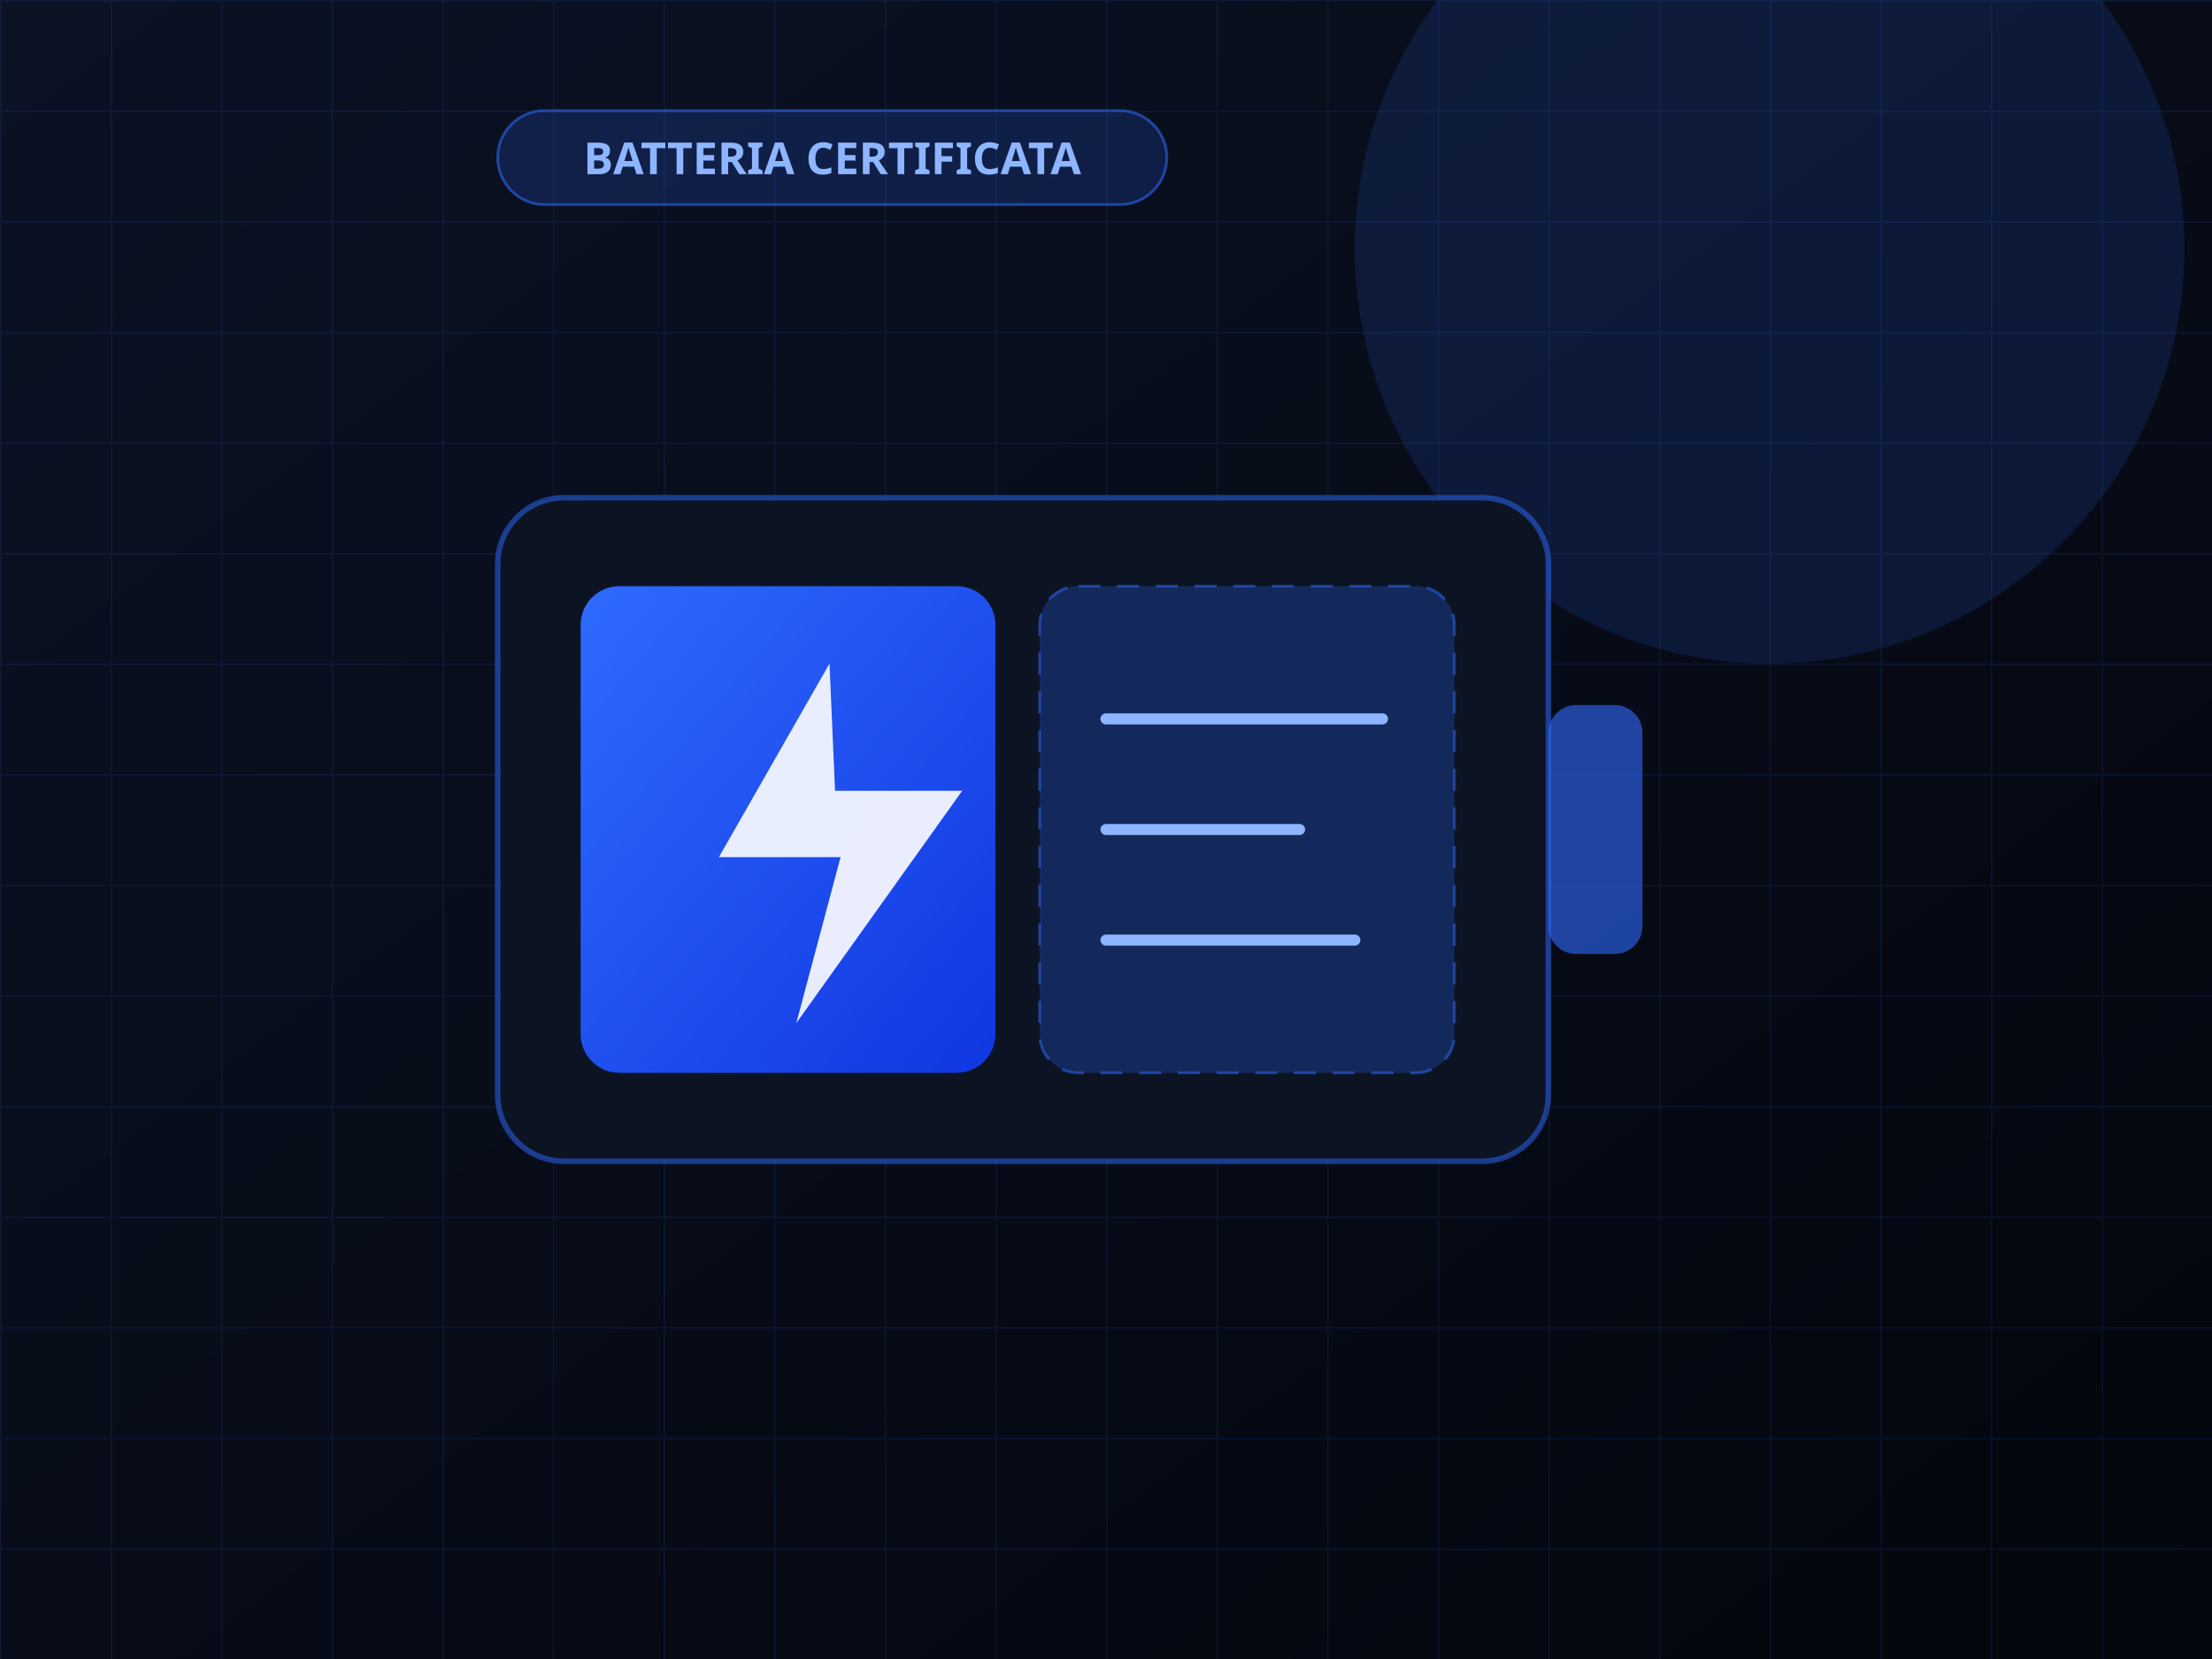
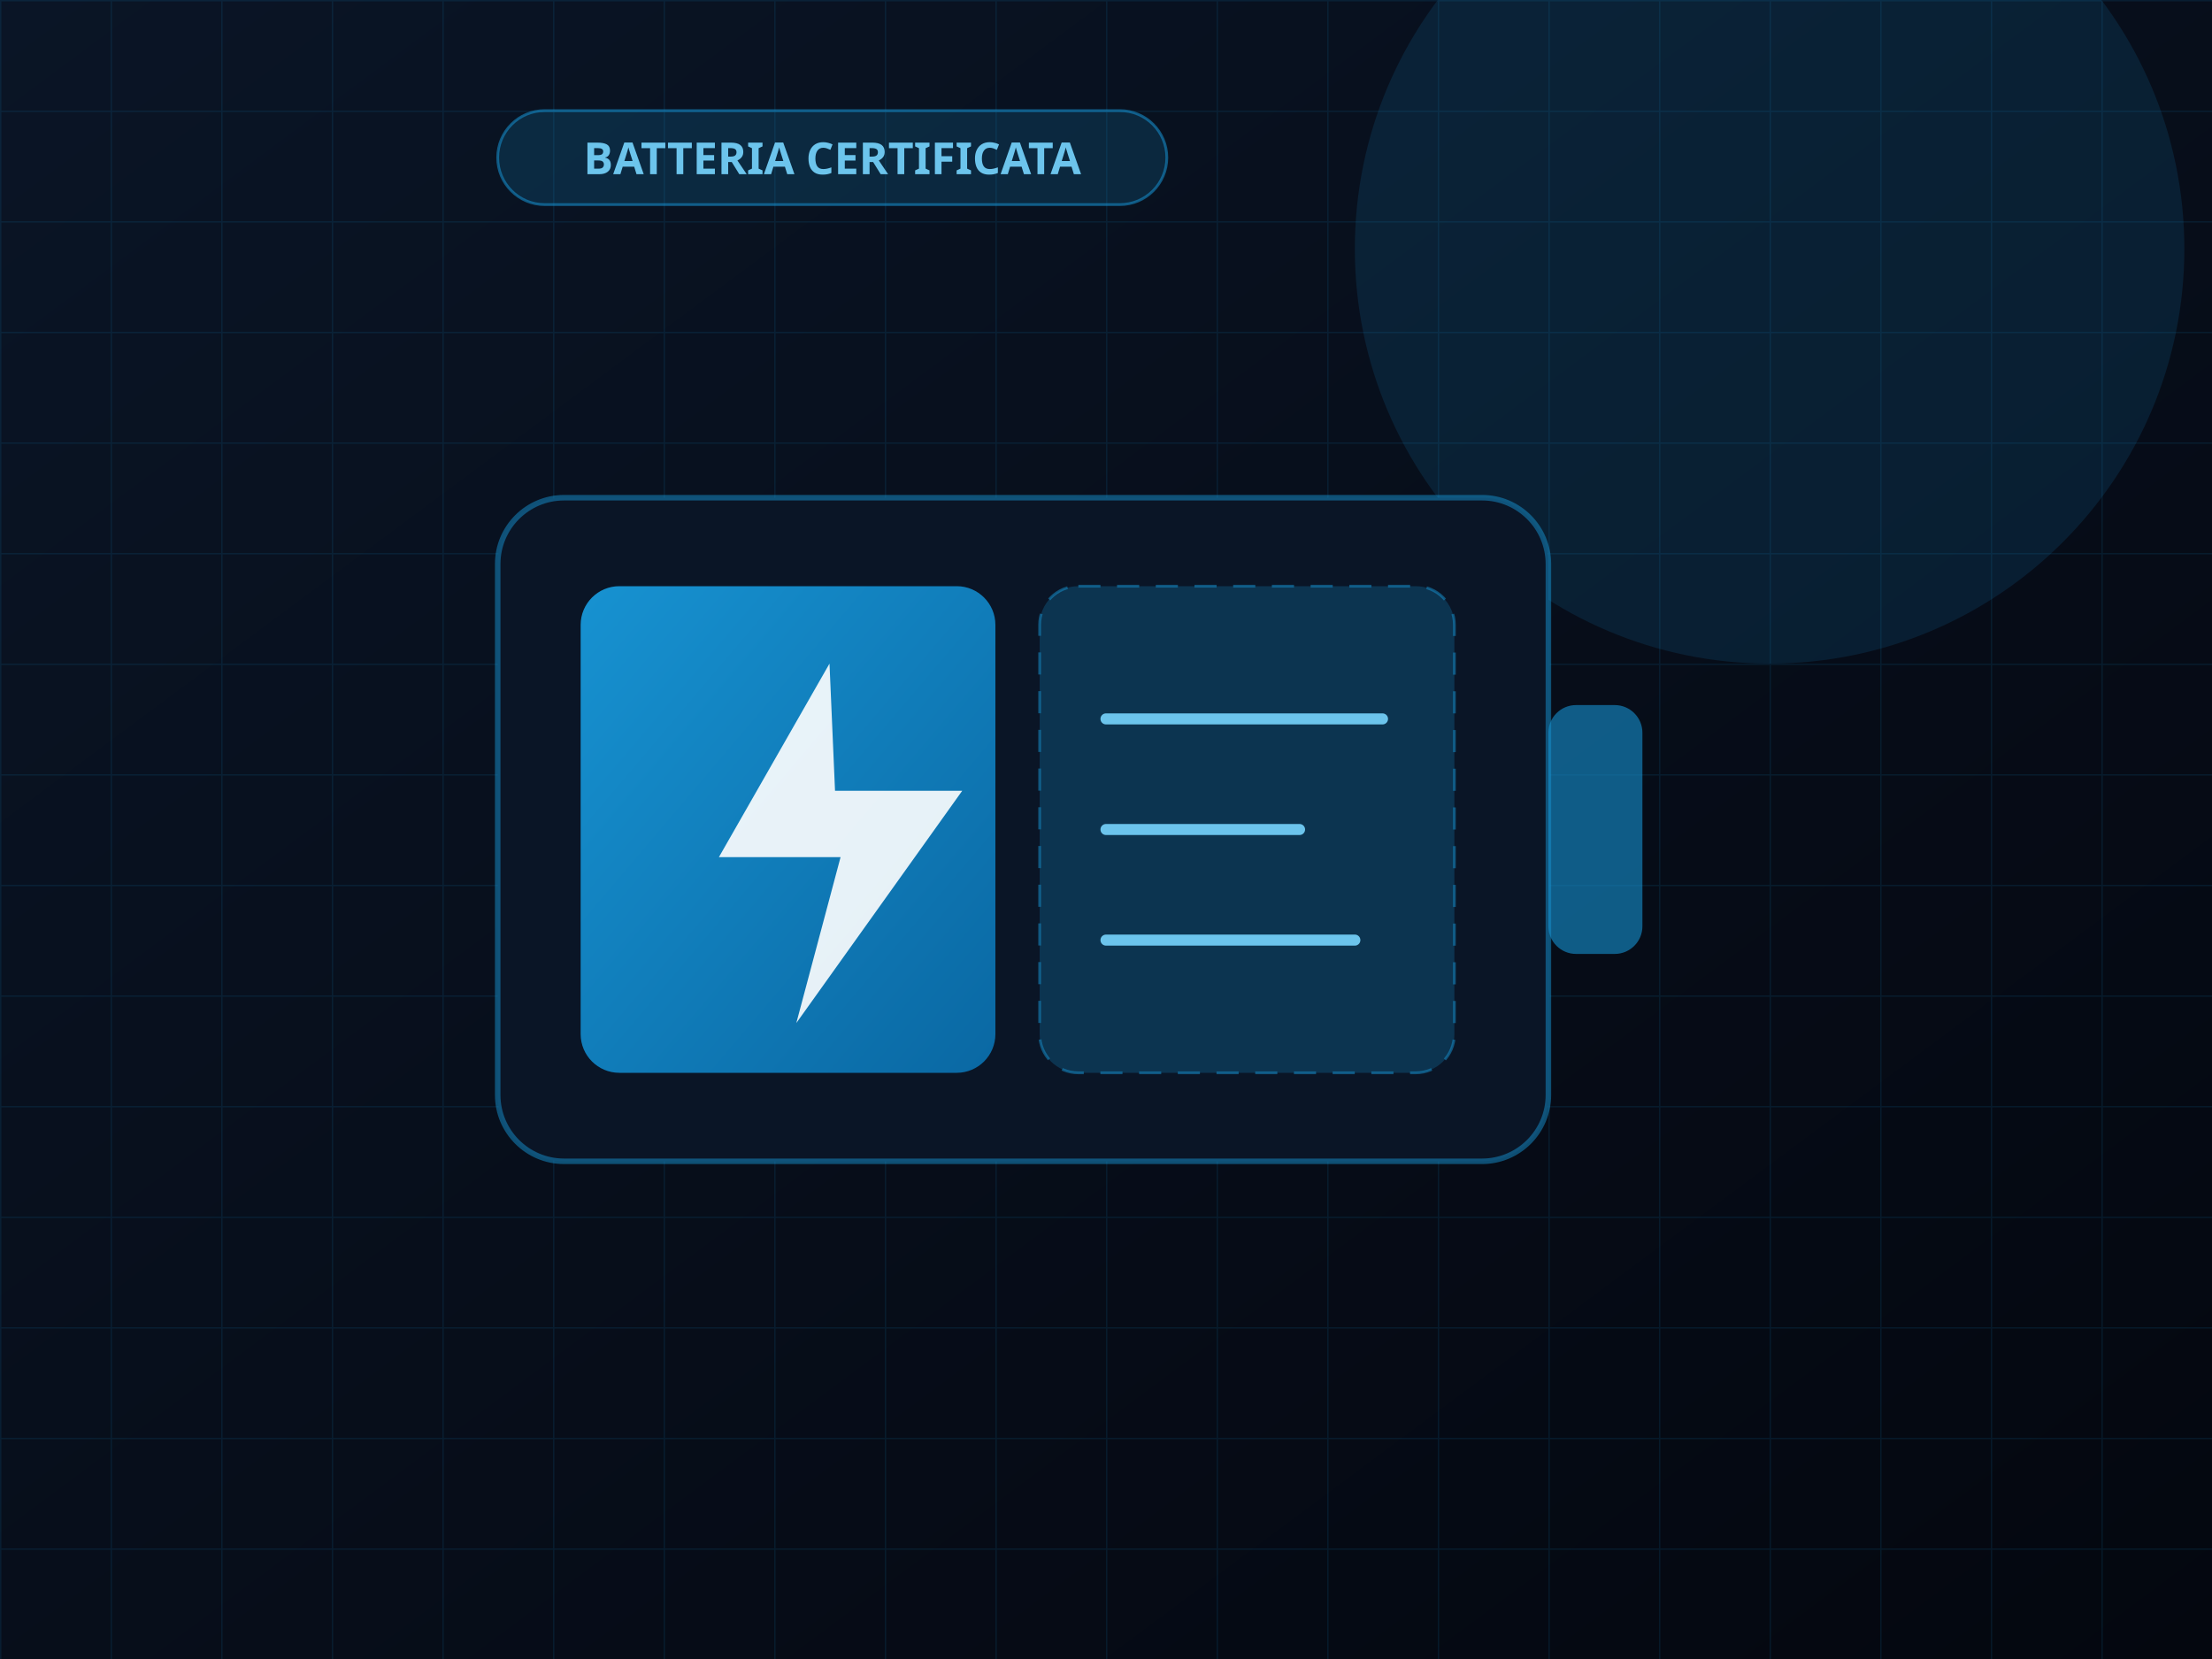
<svg xmlns="http://www.w3.org/2000/svg" viewBox="0 0 800 600" width="800" height="600" role="img" aria-label="Sostituzione batteria certificata">
  <defs>
    <linearGradient id="sfondo" x1="0" y1="0" x2="1" y2="1">
-       <stop offset="0%" stop-color="#0b1224" />
-       <stop offset="100%" stop-color="#04060d" />
+       <stop offset="0%" stop-color="#0a1526" />
+       <stop offset="100%" stop-color="#04070f" />
    </linearGradient>
    <linearGradient id="blu" x1="0" y1="0" x2="1" y2="1">
-       <stop offset="0%" stop-color="#2f6bff" />
-       <stop offset="100%" stop-color="#1036e1" />
+       <stop offset="0%" stop-color="#1792d1" />
+       <stop offset="100%" stop-color="#0a68a3" />
    </linearGradient>
    <pattern id="griglia" width="40" height="40" patternUnits="userSpaceOnUse">
-       <path d="M40 0H0V40" fill="none" stroke="#2f6bff" stroke-opacity="0.12" />
+       <path d="M40 0H0V40" fill="none" stroke="#1792d1" stroke-opacity="0.12" />
    </pattern>
  </defs>
  <rect width="800" height="600" fill="url(#sfondo)" />
  <rect width="800" height="600" fill="url(#griglia)" />
-   <circle cx="640" cy="90" r="150" fill="#2f6bff" fill-opacity="0.14" />
-   <rect x="180" y="180" width="380" height="240" rx="24" fill="#0c1424" stroke="#2f6bff" stroke-opacity="0.5" stroke-width="2" />
-   <rect x="560" y="255" width="34" height="90" rx="10" fill="#2f6bff" fill-opacity="0.6" />
+   <circle cx="640" cy="90" r="150" fill="#1792d1" fill-opacity="0.14" />
+   <rect x="180" y="180" width="380" height="240" rx="24" fill="#0a1526" stroke="#1792d1" stroke-opacity="0.5" stroke-width="2" />
+   <rect x="560" y="255" width="34" height="90" rx="10" fill="#1792d1" fill-opacity="0.6" />
  <rect x="210" y="212" width="150" height="176" rx="14" fill="url(#blu)" />
-   <rect x="376" y="212" width="150" height="176" rx="14" fill="#2f6bff" fill-opacity="0.25" stroke="#2f6bff" stroke-opacity="0.5" stroke-dasharray="8 6" />
+   <rect x="376" y="212" width="150" height="176" rx="14" fill="#1792d1" fill-opacity="0.25" stroke="#1792d1" stroke-opacity="0.5" stroke-dasharray="8 6" />
  <path d="M300 240l-40 70h44l-16 60 60-84h-46z" fill="#ffffff" fill-opacity="0.9" />
-   <g stroke="#8eb5ff" stroke-width="4" fill="none" stroke-linecap="round">
+   <g stroke="#6cc4ec" stroke-width="4" fill="none" stroke-linecap="round">
    <path d="M400 260h100" />
    <path d="M400 300h70" />
    <path d="M400 340h90" />
  </g>
  <g>
-     <rect x="180" y="40" width="242" height="34" rx="17" fill="#2f6bff" fill-opacity="0.18" stroke="#2f6bff" stroke-opacity="0.55" />
-     <text x="301.0" y="63" text-anchor="middle" font-family="system-ui,sans-serif" font-size="16" font-weight="700" fill="#8eb5ff">BATTERIA CERTIFICATA</text>
+     <rect x="180" y="40" width="242" height="34" rx="17" fill="#1792d1" fill-opacity="0.18" stroke="#1792d1" stroke-opacity="0.55" />
+     <text x="301.0" y="63" text-anchor="middle" font-family="system-ui,sans-serif" font-size="16" font-weight="700" fill="#6cc4ec">BATTERIA CERTIFICATA</text>
  </g>
</svg>
